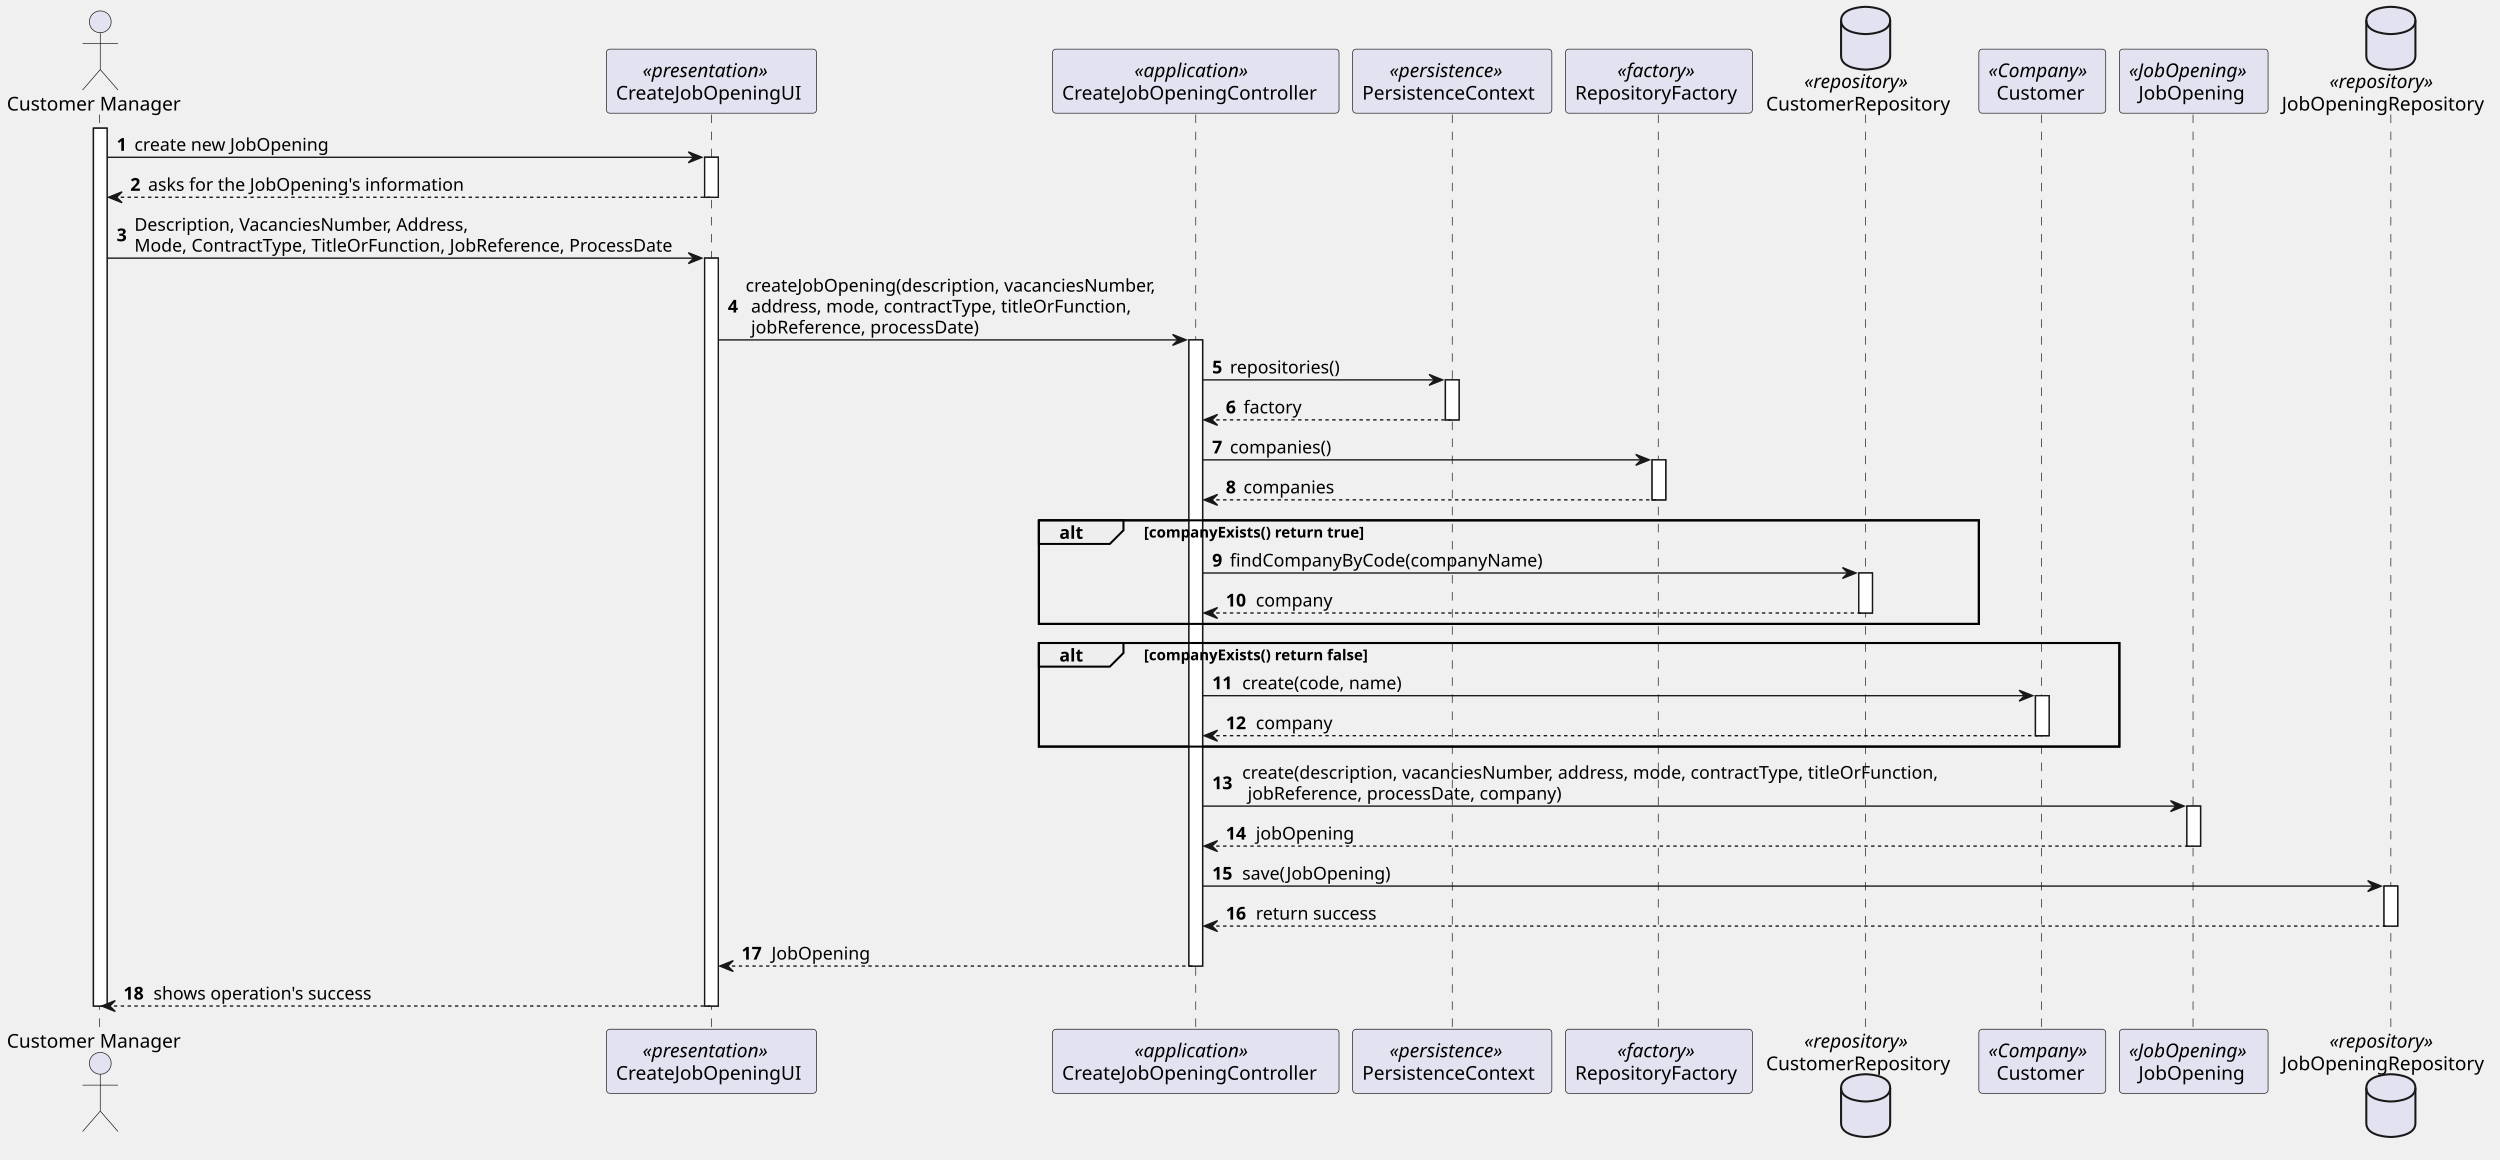
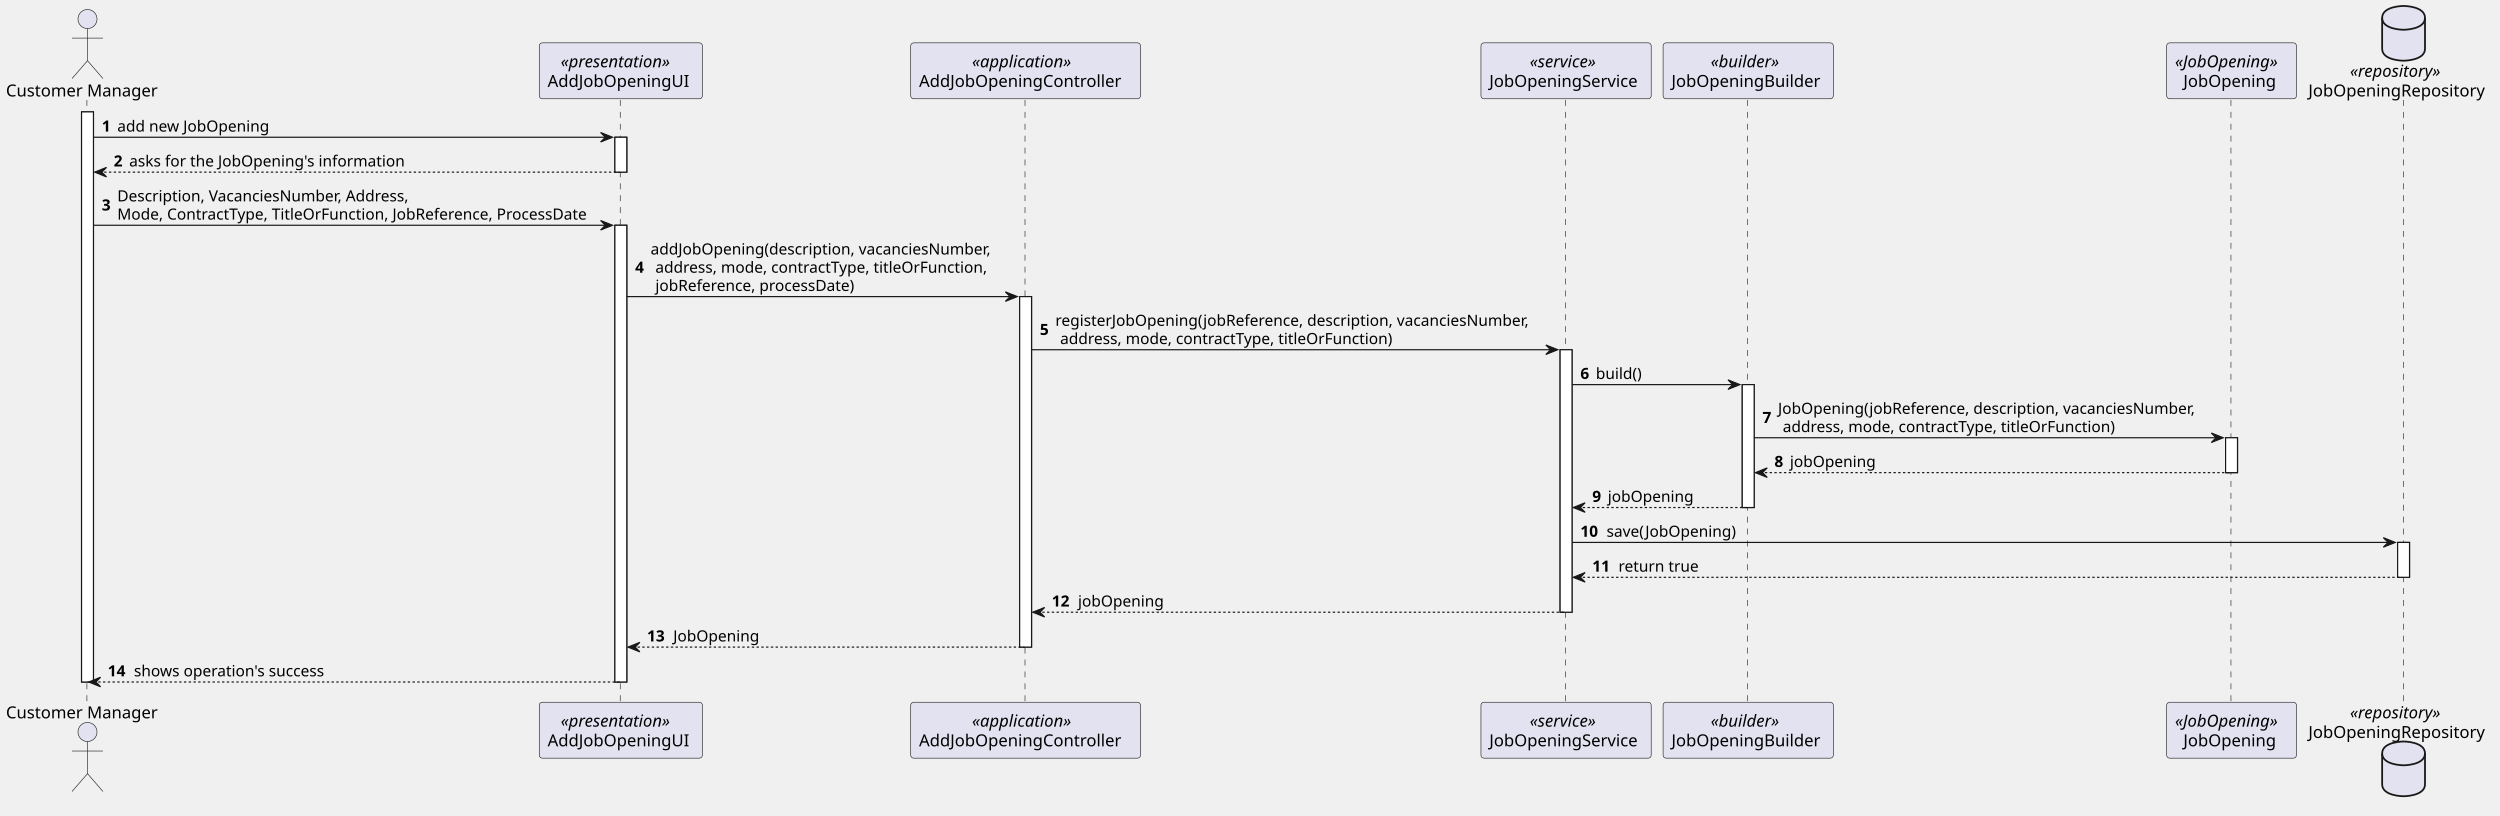
- <svg xmlns="http://www.w3.org/2000/svg" contentStyleType="text/css" height="680px" preserveAspectRatio="none" style="width:1466px;height:680px;background:#FFFFFF;" version="1.1" viewBox="0 0 1466 680" width="1466.4px" zoomAndPan="magnify">
+ <svg xmlns="http://www.w3.org/2000/svg" contentStyleType="text/css" height="685px" preserveAspectRatio="none" style="width:2100px;height:685px;background:#FFFFFF;" version="1.1" viewBox="0 0 2100 685" width="2100px" zoomAndPan="magnify">
  <defs />
  <g>
-     <rect fill="#FFFFFF" height="514.763" style="stroke:#181818;stroke-width:0.8;" width="8" x="54.8" y="75.181" />
-     <rect fill="#FFFFFF" height="23.448" style="stroke:#181818;stroke-width:0.8;" width="8" x="413.2" y="92.23" />
-     <rect fill="#FFFFFF" height="438.569" style="stroke:#181818;stroke-width:0.8;" width="8" x="413.2" y="151.375" />
-     <rect fill="#FFFFFF" height="367.175" style="stroke:#181818;stroke-width:0.8;" width="8" x="697.2" y="199.32" />
-     <rect fill="#FFFFFF" height="23.448" style="stroke:#181818;stroke-width:0.8;" width="8" x="847.6" y="222.769" />
-     <rect fill="#FFFFFF" height="23.448" style="stroke:#181818;stroke-width:0.8;" width="8" x="968.8" y="269.666" />
-     <rect fill="#FFFFFF" height="23.448" style="stroke:#181818;stroke-width:0.8;" width="8" x="1090" y="336.011" />
-     <rect fill="#FFFFFF" height="23.448" style="stroke:#181818;stroke-width:0.8;" width="8" x="1193.6" y="407.956" />
-     <rect fill="#FFFFFF" height="23.448" style="stroke:#181818;stroke-width:0.8;" width="8" x="1282.4" y="472.702" />
-     <rect fill="#FFFFFF" height="23.448" style="stroke:#181818;stroke-width:0.8;" width="8" x="1398" y="519.598" />
-     <rect fill="none" height="60.745" style="stroke:#000000;stroke-width:1.2;" width="551.2" x="609.2" y="305.114" />
-     <rect fill="none" height="60.745" style="stroke:#000000;stroke-width:1.2;" width="633.6" x="609.2" y="377.059" />
-     <line style="stroke:#181818;stroke-width:0.4;stroke-dasharray:5.0,5.0;" x1="58.4" x2="58.4" y1="67.181" y2="604.344" />
-     <line style="stroke:#181818;stroke-width:0.4;stroke-dasharray:5.0,5.0;" x1="417.2" x2="417.2" y1="67.181" y2="604.344" />
-     <line style="stroke:#181818;stroke-width:0.4;stroke-dasharray:5.0,5.0;" x1="701.2" x2="701.2" y1="67.181" y2="604.344" />
-     <line style="stroke:#181818;stroke-width:0.4;stroke-dasharray:5.0,5.0;" x1="851.6" x2="851.6" y1="67.181" y2="604.344" />
-     <line style="stroke:#181818;stroke-width:0.4;stroke-dasharray:5.0,5.0;" x1="972.4" x2="972.4" y1="67.181" y2="604.344" />
-     <line style="stroke:#181818;stroke-width:0.4;stroke-dasharray:5.0,5.0;" x1="1094" x2="1094" y1="67.181" y2="604.344" />
-     <line style="stroke:#181818;stroke-width:0.4;stroke-dasharray:5.0,5.0;" x1="1197.2" x2="1197.2" y1="67.181" y2="604.344" />
-     <line style="stroke:#181818;stroke-width:0.4;stroke-dasharray:5.0,5.0;" x1="1286" x2="1286" y1="67.181" y2="604.344" />
-     <line style="stroke:#181818;stroke-width:0.4;stroke-dasharray:5.0,5.0;" x1="1402" x2="1402" y1="67.181" y2="604.344" />
-     <text fill="#000000" font-family="sans-serif" font-size="11.2" lengthAdjust="spacing" textLength="104.8" x="4" y="64.819">Customer Manager</text>
-     <ellipse cx="58.8" cy="12.791" fill="#E2E2F0" rx="6.4" ry="6.4" style="stroke:#181818;stroke-width:0.4;" />
-     <path d="M58.8,19.191 L58.8,40.791 M48.4,25.591 L69.2,25.591 M58.8,40.791 L48.4,52.791 M58.8,40.791 L69.2,52.791 " fill="none" style="stroke:#181818;stroke-width:0.4;" />
-     <text fill="#000000" font-family="sans-serif" font-size="11.2" lengthAdjust="spacing" textLength="104.8" x="4" y="614.372">Customer Manager</text>
-     <ellipse cx="58.8" cy="623.534" fill="#E2E2F0" rx="6.4" ry="6.4" style="stroke:#181818;stroke-width:0.4;" />
-     <path d="M58.8,629.934 L58.8,651.534 M48.4,636.334 L69.2,636.334 M58.8,651.534 L48.4,663.534 M58.8,651.534 L69.2,663.534 " fill="none" style="stroke:#181818;stroke-width:0.4;" />
-     <rect fill="#E2E2F0" height="37.581" rx="2" ry="2" style="stroke:#181818;stroke-width:0.4;" width="123.2" x="355.6" y="28.8" />
-     <text fill="#000000" font-family="sans-serif" font-size="11.2" font-style="italic" lengthAdjust="spacing" textLength="80.8" x="376.8" y="45.228">«presentation»</text>
-     <text fill="#000000" font-family="sans-serif" font-size="11.2" lengthAdjust="spacing" textLength="112" x="361.2" y="58.419">CreateJobOpeningUI</text>
-     <rect fill="#E2E2F0" height="37.581" rx="2" ry="2" style="stroke:#181818;stroke-width:0.4;" width="123.2" x="355.6" y="603.544" />
-     <text fill="#000000" font-family="sans-serif" font-size="11.2" font-style="italic" lengthAdjust="spacing" textLength="80.8" x="376.8" y="619.972">«presentation»</text>
-     <text fill="#000000" font-family="sans-serif" font-size="11.2" lengthAdjust="spacing" textLength="112" x="361.2" y="633.163">CreateJobOpeningUI</text>
-     <rect fill="#E2E2F0" height="37.581" rx="2" ry="2" style="stroke:#181818;stroke-width:0.4;" width="168" x="617.2" y="28.8" />
-     <text fill="#000000" font-family="sans-serif" font-size="11.2" font-style="italic" lengthAdjust="spacing" textLength="72" x="665.2" y="45.228">«application»</text>
-     <text fill="#000000" font-family="sans-serif" font-size="11.2" lengthAdjust="spacing" textLength="156.8" x="622.8" y="58.419">CreateJobOpeningController</text>
-     <rect fill="#E2E2F0" height="37.581" rx="2" ry="2" style="stroke:#181818;stroke-width:0.4;" width="168" x="617.2" y="603.544" />
-     <text fill="#000000" font-family="sans-serif" font-size="11.2" font-style="italic" lengthAdjust="spacing" textLength="72" x="665.2" y="619.972">«application»</text>
-     <text fill="#000000" font-family="sans-serif" font-size="11.2" lengthAdjust="spacing" textLength="156.8" x="622.8" y="633.163">CreateJobOpeningController</text>
-     <rect fill="#E2E2F0" height="37.581" rx="2" ry="2" style="stroke:#181818;stroke-width:0.4;" width="116.8" x="793.2" y="28.8" />
-     <text fill="#000000" font-family="sans-serif" font-size="11.2" font-style="italic" lengthAdjust="spacing" textLength="73.6" x="814.8" y="45.228">«persistence»</text>
-     <text fill="#000000" font-family="sans-serif" font-size="11.2" lengthAdjust="spacing" textLength="105.6" x="798.8" y="58.419">PersistenceContext</text>
-     <rect fill="#E2E2F0" height="37.581" rx="2" ry="2" style="stroke:#181818;stroke-width:0.4;" width="116.8" x="793.2" y="603.544" />
-     <text fill="#000000" font-family="sans-serif" font-size="11.2" font-style="italic" lengthAdjust="spacing" textLength="73.6" x="814.8" y="619.972">«persistence»</text>
-     <text fill="#000000" font-family="sans-serif" font-size="11.2" lengthAdjust="spacing" textLength="105.6" x="798.8" y="633.163">PersistenceContext</text>
-     <rect fill="#E2E2F0" height="37.581" rx="2" ry="2" style="stroke:#181818;stroke-width:0.4;" width="109.6" x="918" y="28.8" />
-     <text fill="#000000" font-family="sans-serif" font-size="11.2" font-style="italic" lengthAdjust="spacing" textLength="48.8" x="948.4" y="45.228">«factory»</text>
-     <text fill="#000000" font-family="sans-serif" font-size="11.2" lengthAdjust="spacing" textLength="98.4" x="923.6" y="58.419">RepositoryFactory</text>
-     <rect fill="#E2E2F0" height="37.581" rx="2" ry="2" style="stroke:#181818;stroke-width:0.4;" width="109.6" x="918" y="603.544" />
-     <text fill="#000000" font-family="sans-serif" font-size="11.2" font-style="italic" lengthAdjust="spacing" textLength="48.8" x="948.4" y="619.972">«factory»</text>
-     <text fill="#000000" font-family="sans-serif" font-size="11.2" lengthAdjust="spacing" textLength="98.4" x="923.6" y="633.163">RepositoryFactory</text>
-     <text fill="#000000" font-family="sans-serif" font-size="11.2" font-style="italic" lengthAdjust="spacing" textLength="67.2" x="1058" y="51.628">«repository»</text>
-     <text fill="#000000" font-family="sans-serif" font-size="11.2" lengthAdjust="spacing" textLength="112" x="1035.6" y="64.819">CustomerRepository</text>
-     <path d="M1079.6,12 C1079.6,4 1094,4 1094,4 C1094,4 1108.4,4 1108.4,12 L1108.4,32.8 C1108.4,40.8 1094,40.8 1094,40.8 C1094,40.8 1079.6,40.8 1079.6,32.8 L1079.6,12 " fill="#E2E2F0" style="stroke:#181818;stroke-width:1.2;" />
-     <path d="M1079.6,12 C1079.6,20 1094,20 1094,20 C1094,20 1108.4,20 1108.4,12 " fill="none" style="stroke:#181818;stroke-width:1.2;" />
-     <text fill="#000000" font-family="sans-serif" font-size="11.2" font-style="italic" lengthAdjust="spacing" textLength="67.2" x="1058" y="614.372">«repository»</text>
-     <text fill="#000000" font-family="sans-serif" font-size="11.2" lengthAdjust="spacing" textLength="112" x="1035.6" y="627.562">CustomerRepository</text>
-     <path d="M1079.6,637.925 C1079.6,629.925 1094,629.925 1094,629.925 C1094,629.925 1108.4,629.925 1108.4,637.925 L1108.4,658.725 C1108.4,666.725 1094,666.725 1094,666.725 C1094,666.725 1079.6,666.725 1079.6,658.725 L1079.6,637.925 " fill="#E2E2F0" style="stroke:#181818;stroke-width:1.2;" />
-     <path d="M1079.6,637.925 C1079.6,645.925 1094,645.925 1094,645.925 C1094,645.925 1108.4,645.925 1108.4,637.925 " fill="none" style="stroke:#181818;stroke-width:1.2;" />
-     <rect fill="#E2E2F0" height="37.581" rx="2" ry="2" style="stroke:#181818;stroke-width:0.4;" width="74.4" x="1160.4" y="28.8" />
-     <text fill="#000000" font-family="sans-serif" font-size="11.2" font-style="italic" lengthAdjust="spacing" textLength="63.2" x="1166" y="45.228">«Company»</text>
-     <text fill="#000000" font-family="sans-serif" font-size="11.2" lengthAdjust="spacing" textLength="53.6" x="1170.8" y="58.419">Customer</text>
-     <rect fill="#E2E2F0" height="37.581" rx="2" ry="2" style="stroke:#181818;stroke-width:0.4;" width="74.4" x="1160.4" y="603.544" />
-     <text fill="#000000" font-family="sans-serif" font-size="11.2" font-style="italic" lengthAdjust="spacing" textLength="63.2" x="1166" y="619.972">«Company»</text>
-     <text fill="#000000" font-family="sans-serif" font-size="11.2" lengthAdjust="spacing" textLength="53.6" x="1170.8" y="633.163">Customer</text>
-     <rect fill="#E2E2F0" height="37.581" rx="2" ry="2" style="stroke:#181818;stroke-width:0.4;" width="87.2" x="1242.8" y="28.8" />
-     <text fill="#000000" font-family="sans-serif" font-size="11.2" font-style="italic" lengthAdjust="spacing" textLength="76" x="1248.4" y="45.228">«JobOpening»</text>
-     <text fill="#000000" font-family="sans-serif" font-size="11.2" lengthAdjust="spacing" textLength="64.8" x="1254" y="58.419">JobOpening</text>
-     <rect fill="#E2E2F0" height="37.581" rx="2" ry="2" style="stroke:#181818;stroke-width:0.4;" width="87.2" x="1242.8" y="603.544" />
-     <text fill="#000000" font-family="sans-serif" font-size="11.2" font-style="italic" lengthAdjust="spacing" textLength="76" x="1248.4" y="619.972">«JobOpening»</text>
-     <text fill="#000000" font-family="sans-serif" font-size="11.2" lengthAdjust="spacing" textLength="64.8" x="1254" y="633.163">JobOpening</text>
-     <text fill="#000000" font-family="sans-serif" font-size="11.2" font-style="italic" lengthAdjust="spacing" textLength="67.2" x="1366" y="51.628">«repository»</text>
-     <text fill="#000000" font-family="sans-serif" font-size="11.2" lengthAdjust="spacing" textLength="123.2" x="1338" y="64.819">JobOpeningRepository</text>
-     <path d="M1387.6,12 C1387.6,4 1402,4 1402,4 C1402,4 1416.4,4 1416.4,12 L1416.4,32.8 C1416.4,40.8 1402,40.8 1402,40.8 C1402,40.8 1387.6,40.8 1387.6,32.8 L1387.6,12 " fill="#E2E2F0" style="stroke:#181818;stroke-width:1.2;" />
-     <path d="M1387.6,12 C1387.6,20 1402,20 1402,20 C1402,20 1416.4,20 1416.4,12 " fill="none" style="stroke:#181818;stroke-width:1.2;" />
-     <text fill="#000000" font-family="sans-serif" font-size="11.2" font-style="italic" lengthAdjust="spacing" textLength="67.2" x="1366" y="614.372">«repository»</text>
-     <text fill="#000000" font-family="sans-serif" font-size="11.2" lengthAdjust="spacing" textLength="123.2" x="1338" y="627.562">JobOpeningRepository</text>
-     <path d="M1387.6,637.925 C1387.6,629.925 1402,629.925 1402,629.925 C1402,629.925 1416.4,629.925 1416.4,637.925 L1416.4,658.725 C1416.4,666.725 1402,666.725 1402,666.725 C1402,666.725 1387.6,666.725 1387.6,658.725 L1387.6,637.925 " fill="#E2E2F0" style="stroke:#181818;stroke-width:1.2;" />
-     <path d="M1387.6,637.925 C1387.6,645.925 1402,645.925 1402,645.925 C1402,645.925 1416.4,645.925 1416.4,637.925 " fill="none" style="stroke:#181818;stroke-width:1.2;" />
-     <rect fill="#FFFFFF" height="514.763" style="stroke:#181818;stroke-width:0.8;" width="8" x="54.8" y="75.181" />
-     <rect fill="#FFFFFF" height="23.448" style="stroke:#181818;stroke-width:0.8;" width="8" x="413.2" y="92.23" />
-     <rect fill="#FFFFFF" height="438.569" style="stroke:#181818;stroke-width:0.8;" width="8" x="413.2" y="151.375" />
-     <rect fill="#FFFFFF" height="367.175" style="stroke:#181818;stroke-width:0.8;" width="8" x="697.2" y="199.32" />
-     <rect fill="#FFFFFF" height="23.448" style="stroke:#181818;stroke-width:0.8;" width="8" x="847.6" y="222.769" />
-     <rect fill="#FFFFFF" height="23.448" style="stroke:#181818;stroke-width:0.8;" width="8" x="968.8" y="269.666" />
-     <rect fill="#FFFFFF" height="23.448" style="stroke:#181818;stroke-width:0.8;" width="8" x="1090" y="336.011" />
-     <rect fill="#FFFFFF" height="23.448" style="stroke:#181818;stroke-width:0.8;" width="8" x="1193.6" y="407.956" />
-     <rect fill="#FFFFFF" height="23.448" style="stroke:#181818;stroke-width:0.8;" width="8" x="1282.4" y="472.702" />
-     <rect fill="#FFFFFF" height="23.448" style="stroke:#181818;stroke-width:0.8;" width="8" x="1398" y="519.598" />
-     <polygon fill="#181818" points="403.6,89.03,411.6,92.23,403.6,95.43,406.8,92.23" style="stroke:#181818;stroke-width:0.8;" />
-     <line style="stroke:#181818;stroke-width:0.8;" x1="62.8" x2="408.4" y1="92.23" y2="92.23" />
-     <text fill="#000000" font-family="sans-serif" font-size="10.4" font-weight="bold" lengthAdjust="spacing" textLength="7.2" x="68.4" y="88.436">1</text>
-     <text fill="#000000" font-family="sans-serif" font-size="10.4" lengthAdjust="spacing" textLength="115.2" x="78.8" y="88.436">create new JobOpening</text>
-     <polygon fill="#181818" points="71.6,112.478,63.6,115.678,71.6,118.878,68.4,115.678" style="stroke:#181818;stroke-width:0.8;" />
-     <line style="stroke:#181818;stroke-width:0.8;stroke-dasharray:2.0,2.0;" x1="66.8" x2="416.4" y1="115.678" y2="115.678" />
-     <text fill="#000000" font-family="sans-serif" font-size="10.4" font-weight="bold" lengthAdjust="spacing" textLength="7.2" x="76.4" y="111.884">2</text>
-     <text fill="#000000" font-family="sans-serif" font-size="10.4" lengthAdjust="spacing" textLength="192" x="86.8" y="111.884">asks for the JobOpening's information</text>
-     <polygon fill="#181818" points="403.6,148.175,411.6,151.375,403.6,154.575,406.8,151.375" style="stroke:#181818;stroke-width:0.8;" />
-     <line style="stroke:#181818;stroke-width:0.8;" x1="62.8" x2="408.4" y1="151.375" y2="151.375" />
-     <text fill="#000000" font-family="sans-serif" font-size="10.4" font-weight="bold" lengthAdjust="spacing" textLength="7.2" x="68.4" y="141.457">3</text>
-     <text fill="#000000" font-family="sans-serif" font-size="10.4" lengthAdjust="spacing" textLength="204.8" x="78.8" y="135.333">Description, VacanciesNumber, Address,</text>
-     <text fill="#000000" font-family="sans-serif" font-size="10.4" lengthAdjust="spacing" textLength="324.8" x="78.8" y="147.581">Mode, ContractType, TitleOrFunction, JobReference, ProcessDate</text>
-     <polygon fill="#181818" points="687.6,196.12,695.6,199.32,687.6,202.52,690.8,199.32" style="stroke:#181818;stroke-width:0.8;" />
-     <line style="stroke:#181818;stroke-width:0.8;" x1="421.2" x2="692.4" y1="199.32" y2="199.32" />
-     <text fill="#000000" font-family="sans-serif" font-size="10.4" font-weight="bold" lengthAdjust="spacing" textLength="7.2" x="426.8" y="183.278">4</text>
-     <text fill="#000000" font-family="sans-serif" font-size="10.4" lengthAdjust="spacing" textLength="247.2" x="437.2" y="171.03">createJobOpening(description, vacanciesNumber,</text>
-     <text fill="#000000" font-family="sans-serif" font-size="10.4" lengthAdjust="spacing" textLength="231.2" x="440.4" y="183.278">address, mode, contractType, titleOrFunction,</text>
-     <text fill="#000000" font-family="sans-serif" font-size="10.4" lengthAdjust="spacing" textLength="136.8" x="440.4" y="195.527">jobReference, processDate)</text>
-     <polygon fill="#181818" points="838,219.569,846,222.769,838,225.969,841.2,222.769" style="stroke:#181818;stroke-width:0.8;" />
-     <line style="stroke:#181818;stroke-width:0.8;" x1="705.2" x2="842.8" y1="222.769" y2="222.769" />
-     <text fill="#000000" font-family="sans-serif" font-size="10.4" font-weight="bold" lengthAdjust="spacing" textLength="7.2" x="710.8" y="218.975">5</text>
-     <text fill="#000000" font-family="sans-serif" font-size="10.4" lengthAdjust="spacing" textLength="66.4" x="721.2" y="218.975">repositories()</text>
-     <polygon fill="#181818" points="714,243.017,706,246.217,714,249.417,710.8,246.217" style="stroke:#181818;stroke-width:0.8;" />
-     <line style="stroke:#181818;stroke-width:0.8;stroke-dasharray:2.0,2.0;" x1="709.2" x2="850.8" y1="246.217" y2="246.217" />
-     <text fill="#000000" font-family="sans-serif" font-size="10.4" font-weight="bold" lengthAdjust="spacing" textLength="7.2" x="718.8" y="242.423">6</text>
-     <text fill="#000000" font-family="sans-serif" font-size="10.4" lengthAdjust="spacing" textLength="35.2" x="729.2" y="242.423">factory</text>
-     <polygon fill="#181818" points="959.2,266.466,967.2,269.666,959.2,272.866,962.4,269.666" style="stroke:#181818;stroke-width:0.8;" />
-     <line style="stroke:#181818;stroke-width:0.8;" x1="705.2" x2="964" y1="269.666" y2="269.666" />
-     <text fill="#000000" font-family="sans-serif" font-size="10.4" font-weight="bold" lengthAdjust="spacing" textLength="7.2" x="710.8" y="265.872">7</text>
-     <text fill="#000000" font-family="sans-serif" font-size="10.4" lengthAdjust="spacing" textLength="60.8" x="721.2" y="265.872">companies()</text>
-     <polygon fill="#181818" points="714,289.914,706,293.114,714,296.314,710.8,293.114" style="stroke:#181818;stroke-width:0.8;" />
-     <line style="stroke:#181818;stroke-width:0.8;stroke-dasharray:2.0,2.0;" x1="709.2" x2="972" y1="293.114" y2="293.114" />
-     <text fill="#000000" font-family="sans-serif" font-size="10.4" font-weight="bold" lengthAdjust="spacing" textLength="7.2" x="718.8" y="289.32">8</text>
-     <text fill="#000000" font-family="sans-serif" font-size="10.4" lengthAdjust="spacing" textLength="54.4" x="729.2" y="289.32">companies</text>
-     <path d="M609.2,305.114 L658.8,305.114 L658.8,310.962 L650.8,318.962 L609.2,318.962 L609.2,305.114 " fill="#EEEEEE" style="stroke:#000000;stroke-width:1.2;" />
-     <rect fill="none" height="60.745" style="stroke:#000000;stroke-width:1.2;" width="551.2" x="609.2" y="305.114" />
-     <text fill="#000000" font-family="sans-serif" font-size="10.4" font-weight="bold" lengthAdjust="spacing" textLength="13.6" x="621.2" y="315.969">alt</text>
-     <text fill="#000000" font-family="sans-serif" font-size="8.8" font-weight="bold" lengthAdjust="spacing" textLength="130.4" x="670.8" y="315.222">[companyExists() return true]</text>
-     <polygon fill="#181818" points="1080.4,332.811,1088.4,336.011,1080.4,339.211,1083.6,336.011" style="stroke:#181818;stroke-width:0.8;" />
-     <line style="stroke:#181818;stroke-width:0.8;" x1="705.2" x2="1085.2" y1="336.011" y2="336.011" />
-     <text fill="#000000" font-family="sans-serif" font-size="10.4" font-weight="bold" lengthAdjust="spacing" textLength="7.2" x="710.8" y="332.217">9</text>
-     <text fill="#000000" font-family="sans-serif" font-size="10.4" lengthAdjust="spacing" textLength="184.8" x="721.2" y="332.217">findCompanyByCode(companyName)</text>
-     <polygon fill="#181818" points="714,356.259,706,359.459,714,362.659,710.8,359.459" style="stroke:#181818;stroke-width:0.8;" />
-     <line style="stroke:#181818;stroke-width:0.8;stroke-dasharray:2.0,2.0;" x1="709.2" x2="1093.2" y1="359.459" y2="359.459" />
-     <text fill="#000000" font-family="sans-serif" font-size="10.4" font-weight="bold" lengthAdjust="spacing" textLength="14.4" x="718.8" y="355.666">10</text>
-     <text fill="#000000" font-family="sans-serif" font-size="10.4" lengthAdjust="spacing" textLength="45.6" x="736.4" y="355.666">company</text>
-     <path d="M609.2,377.059 L658.8,377.059 L658.8,382.908 L650.8,390.908 L609.2,390.908 L609.2,377.059 " fill="#EEEEEE" style="stroke:#000000;stroke-width:1.2;" />
-     <rect fill="none" height="60.745" style="stroke:#000000;stroke-width:1.2;" width="633.6" x="609.2" y="377.059" />
-     <text fill="#000000" font-family="sans-serif" font-size="10.4" font-weight="bold" lengthAdjust="spacing" textLength="13.6" x="621.2" y="387.914">alt</text>
-     <text fill="#000000" font-family="sans-serif" font-size="8.8" font-weight="bold" lengthAdjust="spacing" textLength="134.4" x="670.8" y="387.167">[companyExists() return false]</text>
-     <polygon fill="#181818" points="1184,404.756,1192,407.956,1184,411.156,1187.2,407.956" style="stroke:#181818;stroke-width:0.8;" />
-     <line style="stroke:#181818;stroke-width:0.8;" x1="705.2" x2="1188.8" y1="407.956" y2="407.956" />
-     <text fill="#000000" font-family="sans-serif" font-size="10.4" font-weight="bold" lengthAdjust="spacing" textLength="14.4" x="710.8" y="404.163">11</text>
-     <text fill="#000000" font-family="sans-serif" font-size="10.4" lengthAdjust="spacing" textLength="94.4" x="728.4" y="404.163">create(code, name)</text>
-     <polygon fill="#181818" points="714,428.205,706,431.405,714,434.605,710.8,431.405" style="stroke:#181818;stroke-width:0.8;" />
-     <line style="stroke:#181818;stroke-width:0.8;stroke-dasharray:2.0,2.0;" x1="709.2" x2="1196.8" y1="431.405" y2="431.405" />
-     <text fill="#000000" font-family="sans-serif" font-size="10.4" font-weight="bold" lengthAdjust="spacing" textLength="14.4" x="718.8" y="427.611">12</text>
-     <text fill="#000000" font-family="sans-serif" font-size="10.4" lengthAdjust="spacing" textLength="45.6" x="736.4" y="427.611">company</text>
-     <polygon fill="#181818" points="1272.8,469.502,1280.8,472.702,1272.8,475.902,1276,472.702" style="stroke:#181818;stroke-width:0.8;" />
-     <line style="stroke:#181818;stroke-width:0.8;" x1="705.2" x2="1277.6" y1="472.702" y2="472.702" />
-     <text fill="#000000" font-family="sans-serif" font-size="10.4" font-weight="bold" lengthAdjust="spacing" textLength="14.4" x="710.8" y="462.784">13</text>
-     <text fill="#000000" font-family="sans-serif" font-size="10.4" lengthAdjust="spacing" textLength="423.2" x="728.4" y="456.659">create(description, vacanciesNumber, address, mode, contractType, titleOrFunction,</text>
-     <text fill="#000000" font-family="sans-serif" font-size="10.4" lengthAdjust="spacing" textLength="188.8" x="731.6" y="468.908">jobReference, processDate, company)</text>
-     <polygon fill="#181818" points="714,492.95,706,496.15,714,499.35,710.8,496.15" style="stroke:#181818;stroke-width:0.8;" />
-     <line style="stroke:#181818;stroke-width:0.8;stroke-dasharray:2.0,2.0;" x1="709.2" x2="1285.6" y1="496.15" y2="496.15" />
-     <text fill="#000000" font-family="sans-serif" font-size="10.4" font-weight="bold" lengthAdjust="spacing" textLength="14.4" x="718.8" y="492.356">14</text>
-     <text fill="#000000" font-family="sans-serif" font-size="10.4" lengthAdjust="spacing" textLength="58.4" x="736.4" y="492.356">jobOpening</text>
-     <polygon fill="#181818" points="1388.4,516.398,1396.4,519.598,1388.4,522.798,1391.6,519.598" style="stroke:#181818;stroke-width:0.8;" />
-     <line style="stroke:#181818;stroke-width:0.8;" x1="705.2" x2="1393.2" y1="519.598" y2="519.598" />
-     <text fill="#000000" font-family="sans-serif" font-size="10.4" font-weight="bold" lengthAdjust="spacing" textLength="14.4" x="710.8" y="515.805">15</text>
-     <text fill="#000000" font-family="sans-serif" font-size="10.4" lengthAdjust="spacing" textLength="87.2" x="728.4" y="515.805">save(JobOpening)</text>
-     <polygon fill="#181818" points="714,539.847,706,543.047,714,546.247,710.8,543.047" style="stroke:#181818;stroke-width:0.8;" />
-     <line style="stroke:#181818;stroke-width:0.8;stroke-dasharray:2.0,2.0;" x1="709.2" x2="1401.2" y1="543.047" y2="543.047" />
-     <text fill="#000000" font-family="sans-serif" font-size="10.4" font-weight="bold" lengthAdjust="spacing" textLength="14.4" x="718.8" y="539.253">16</text>
-     <text fill="#000000" font-family="sans-serif" font-size="10.4" lengthAdjust="spacing" textLength="73.6" x="736.4" y="539.253">return success</text>
-     <polygon fill="#181818" points="430,563.295,422,566.495,430,569.695,426.8,566.495" style="stroke:#181818;stroke-width:0.8;" />
-     <line style="stroke:#181818;stroke-width:0.8;stroke-dasharray:2.0,2.0;" x1="425.2" x2="700.4" y1="566.495" y2="566.495" />
-     <text fill="#000000" font-family="sans-serif" font-size="10.4" font-weight="bold" lengthAdjust="spacing" textLength="14.4" x="434.8" y="562.702">17</text>
-     <text fill="#000000" font-family="sans-serif" font-size="10.4" lengthAdjust="spacing" textLength="58.4" x="452.4" y="562.702">JobOpening</text>
-     <polygon fill="#181818" points="67.6,586.744,59.6,589.944,67.6,593.144,64.4,589.944" style="stroke:#181818;stroke-width:0.8;" />
-     <line style="stroke:#181818;stroke-width:0.8;stroke-dasharray:2.0,2.0;" x1="62.8" x2="416.4" y1="589.944" y2="589.944" />
-     <text fill="#000000" font-family="sans-serif" font-size="10.4" font-weight="bold" lengthAdjust="spacing" textLength="14.4" x="72.4" y="586.15">18</text>
-     <text fill="#000000" font-family="sans-serif" font-size="10.4" lengthAdjust="spacing" textLength="134.4" x="90" y="586.15">shows operation's success</text>
+     <rect fill="#FFFFFF" height="478.9" style="stroke:#181818;stroke-width:1.0;" width="10" x="68.5" y="93.977" />
+     <rect fill="#FFFFFF" height="29.311" style="stroke:#181818;stroke-width:1.0;" width="10" x="516.5" y="115.287" />
+     <rect fill="#FFFFFF" height="383.658" style="stroke:#181818;stroke-width:1.0;" width="10" x="516.5" y="189.219" />
+     <rect fill="#FFFFFF" height="294.416" style="stroke:#181818;stroke-width:1.0;" width="10" x="856.5" y="249.15" />
+     <rect fill="#FFFFFF" height="220.484" style="stroke:#181818;stroke-width:1.0;" width="10" x="1310.5" y="293.772" />
+     <rect fill="#FFFFFF" height="103.242" style="stroke:#181818;stroke-width:1.0;" width="10" x="1463.5" y="323.082" />
+     <rect fill="#FFFFFF" height="29.311" style="stroke:#181818;stroke-width:1.0;" width="10" x="1869.5" y="367.703" />
+     <rect fill="#FFFFFF" height="29.311" style="stroke:#181818;stroke-width:1.0;" width="10" x="2014" y="455.635" />
+     <line style="stroke:#181818;stroke-width:0.5;stroke-dasharray:5.0,5.0;" x1="73" x2="73" y1="83.977" y2="590.877" />
+     <line style="stroke:#181818;stroke-width:0.5;stroke-dasharray:5.0,5.0;" x1="521" x2="521" y1="83.977" y2="590.877" />
+     <line style="stroke:#181818;stroke-width:0.5;stroke-dasharray:5.0,5.0;" x1="861" x2="861" y1="83.977" y2="590.877" />
+     <line style="stroke:#181818;stroke-width:0.5;stroke-dasharray:5.0,5.0;" x1="1315" x2="1315" y1="83.977" y2="590.877" />
+     <line style="stroke:#181818;stroke-width:0.5;stroke-dasharray:5.0,5.0;" x1="1468" x2="1468" y1="83.977" y2="590.877" />
+     <line style="stroke:#181818;stroke-width:0.5;stroke-dasharray:5.0,5.0;" x1="1874" x2="1874" y1="83.977" y2="590.877" />
+     <line style="stroke:#181818;stroke-width:0.5;stroke-dasharray:5.0,5.0;" x1="2019" x2="2019" y1="83.977" y2="590.877" />
+     <text fill="#000000" font-family="sans-serif" font-size="14" lengthAdjust="spacing" textLength="131" x="5" y="81.023">Customer Manager</text>
+     <ellipse cx="73.5" cy="15.988" fill="#E2E2F0" rx="8" ry="8" style="stroke:#181818;stroke-width:0.5;" />
+     <path d="M73.5,23.988 L73.5,50.988 M60.5,31.988 L86.5,31.988 M73.5,50.988 L60.5,65.988 M73.5,50.988 L86.5,65.988 " fill="none" style="stroke:#181818;stroke-width:0.5;" />
+     <text fill="#000000" font-family="sans-serif" font-size="14" lengthAdjust="spacing" textLength="131" x="5" y="603.412">Customer Manager</text>
+     <ellipse cx="73.5" cy="614.865" fill="#E2E2F0" rx="8" ry="8" style="stroke:#181818;stroke-width:0.5;" />
+     <path d="M73.5,622.865 L73.5,649.865 M60.5,630.865 L86.5,630.865 M73.5,649.865 L60.5,664.865 M73.5,649.865 L86.5,664.865 " fill="none" style="stroke:#181818;stroke-width:0.5;" />
+     <rect fill="#E2E2F0" height="46.977" rx="2.5" ry="2.5" style="stroke:#181818;stroke-width:0.5;" width="137" x="453" y="36" />
+     <text fill="#000000" font-family="sans-serif" font-size="14" font-style="italic" lengthAdjust="spacing" textLength="101" x="471" y="56.535">«presentation»</text>
+     <text fill="#000000" font-family="sans-serif" font-size="14" lengthAdjust="spacing" textLength="123" x="460" y="73.023">AddJobOpeningUI</text>
+     <rect fill="#E2E2F0" height="46.977" rx="2.5" ry="2.5" style="stroke:#181818;stroke-width:0.5;" width="137" x="453" y="589.877" />
+     <text fill="#000000" font-family="sans-serif" font-size="14" font-style="italic" lengthAdjust="spacing" textLength="101" x="471" y="610.412">«presentation»</text>
+     <text fill="#000000" font-family="sans-serif" font-size="14" lengthAdjust="spacing" textLength="123" x="460" y="626.9">AddJobOpeningUI</text>
+     <rect fill="#E2E2F0" height="46.977" rx="2.5" ry="2.5" style="stroke:#181818;stroke-width:0.5;" width="193" x="765" y="36" />
+     <text fill="#000000" font-family="sans-serif" font-size="14" font-style="italic" lengthAdjust="spacing" textLength="90" x="816.5" y="56.535">«application»</text>
+     <text fill="#000000" font-family="sans-serif" font-size="14" lengthAdjust="spacing" textLength="179" x="772" y="73.023">AddJobOpeningController</text>
+     <rect fill="#E2E2F0" height="46.977" rx="2.5" ry="2.5" style="stroke:#181818;stroke-width:0.5;" width="193" x="765" y="589.877" />
+     <text fill="#000000" font-family="sans-serif" font-size="14" font-style="italic" lengthAdjust="spacing" textLength="90" x="816.5" y="610.412">«application»</text>
+     <text fill="#000000" font-family="sans-serif" font-size="14" lengthAdjust="spacing" textLength="179" x="772" y="626.9">AddJobOpeningController</text>
+     <rect fill="#E2E2F0" height="46.977" rx="2.5" ry="2.5" style="stroke:#181818;stroke-width:0.5;" width="143" x="1244" y="36" />
+     <text fill="#000000" font-family="sans-serif" font-size="14" font-style="italic" lengthAdjust="spacing" textLength="61" x="1285" y="56.535">«service»</text>
+     <text fill="#000000" font-family="sans-serif" font-size="14" lengthAdjust="spacing" textLength="129" x="1251" y="73.023">JobOpeningService</text>
+     <rect fill="#E2E2F0" height="46.977" rx="2.5" ry="2.5" style="stroke:#181818;stroke-width:0.5;" width="143" x="1244" y="589.877" />
+     <text fill="#000000" font-family="sans-serif" font-size="14" font-style="italic" lengthAdjust="spacing" textLength="61" x="1285" y="610.412">«service»</text>
+     <text fill="#000000" font-family="sans-serif" font-size="14" lengthAdjust="spacing" textLength="129" x="1251" y="626.9">JobOpeningService</text>
+     <rect fill="#E2E2F0" height="46.977" rx="2.5" ry="2.5" style="stroke:#181818;stroke-width:0.5;" width="143" x="1397" y="36" />
+     <text fill="#000000" font-family="sans-serif" font-size="14" font-style="italic" lengthAdjust="spacing" textLength="63" x="1437" y="56.535">«builder»</text>
+     <text fill="#000000" font-family="sans-serif" font-size="14" lengthAdjust="spacing" textLength="129" x="1404" y="73.023">JobOpeningBuilder</text>
+     <rect fill="#E2E2F0" height="46.977" rx="2.5" ry="2.5" style="stroke:#181818;stroke-width:0.5;" width="143" x="1397" y="589.877" />
+     <text fill="#000000" font-family="sans-serif" font-size="14" font-style="italic" lengthAdjust="spacing" textLength="63" x="1437" y="610.412">«builder»</text>
+     <text fill="#000000" font-family="sans-serif" font-size="14" lengthAdjust="spacing" textLength="129" x="1404" y="626.9">JobOpeningBuilder</text>
+     <rect fill="#E2E2F0" height="46.977" rx="2.5" ry="2.5" style="stroke:#181818;stroke-width:0.5;" width="109" x="1820" y="36" />
+     <text fill="#000000" font-family="sans-serif" font-size="14" font-style="italic" lengthAdjust="spacing" textLength="95" x="1827" y="56.535">«JobOpening»</text>
+     <text fill="#000000" font-family="sans-serif" font-size="14" lengthAdjust="spacing" textLength="81" x="1834" y="73.023">JobOpening</text>
+     <rect fill="#E2E2F0" height="46.977" rx="2.5" ry="2.5" style="stroke:#181818;stroke-width:0.5;" width="109" x="1820" y="589.877" />
+     <text fill="#000000" font-family="sans-serif" font-size="14" font-style="italic" lengthAdjust="spacing" textLength="95" x="1827" y="610.412">«JobOpening»</text>
+     <text fill="#000000" font-family="sans-serif" font-size="14" lengthAdjust="spacing" textLength="81" x="1834" y="626.9">JobOpening</text>
+     <text fill="#000000" font-family="sans-serif" font-size="14" font-style="italic" lengthAdjust="spacing" textLength="84" x="1974" y="64.535">«repository»</text>
+     <text fill="#000000" font-family="sans-serif" font-size="14" lengthAdjust="spacing" textLength="154" x="1939" y="81.023">JobOpeningRepository</text>
+     <path d="M2001,15 C2001,5 2019,5 2019,5 C2019,5 2037,5 2037,15 L2037,41 C2037,51 2019,51 2019,51 C2019,51 2001,51 2001,41 L2001,15 " fill="#E2E2F0" style="stroke:#181818;stroke-width:1.5;" />
+     <path d="M2001,15 C2001,25 2019,25 2019,25 C2019,25 2037,25 2037,15 " fill="none" style="stroke:#181818;stroke-width:1.5;" />
+     <text fill="#000000" font-family="sans-serif" font-size="14" font-style="italic" lengthAdjust="spacing" textLength="84" x="1974" y="603.412">«repository»</text>
+     <text fill="#000000" font-family="sans-serif" font-size="14" lengthAdjust="spacing" textLength="154" x="1939" y="619.9">JobOpeningRepository</text>
+     <path d="M2001,632.854 C2001,622.854 2019,622.854 2019,622.854 C2019,622.854 2037,622.854 2037,632.854 L2037,658.854 C2037,668.854 2019,668.854 2019,668.854 C2019,668.854 2001,668.854 2001,658.854 L2001,632.854 " fill="#E2E2F0" style="stroke:#181818;stroke-width:1.5;" />
+     <path d="M2001,632.854 C2001,642.854 2019,642.854 2019,642.854 C2019,642.854 2037,642.854 2037,632.854 " fill="none" style="stroke:#181818;stroke-width:1.5;" />
+     <rect fill="#FFFFFF" height="478.9" style="stroke:#181818;stroke-width:1.0;" width="10" x="68.5" y="93.977" />
+     <rect fill="#FFFFFF" height="29.311" style="stroke:#181818;stroke-width:1.0;" width="10" x="516.5" y="115.287" />
+     <rect fill="#FFFFFF" height="383.658" style="stroke:#181818;stroke-width:1.0;" width="10" x="516.5" y="189.219" />
+     <rect fill="#FFFFFF" height="294.416" style="stroke:#181818;stroke-width:1.0;" width="10" x="856.5" y="249.15" />
+     <rect fill="#FFFFFF" height="220.484" style="stroke:#181818;stroke-width:1.0;" width="10" x="1310.5" y="293.772" />
+     <rect fill="#FFFFFF" height="103.242" style="stroke:#181818;stroke-width:1.0;" width="10" x="1463.5" y="323.082" />
+     <rect fill="#FFFFFF" height="29.311" style="stroke:#181818;stroke-width:1.0;" width="10" x="1869.5" y="367.703" />
+     <rect fill="#FFFFFF" height="29.311" style="stroke:#181818;stroke-width:1.0;" width="10" x="2014" y="455.635" />
+     <polygon fill="#181818" points="504.5,111.287,514.5,115.287,504.5,119.287,508.5,115.287" style="stroke:#181818;stroke-width:1.0;" />
+     <line style="stroke:#181818;stroke-width:1.0;" x1="78.5" x2="510.5" y1="115.287" y2="115.287" />
+     <text fill="#000000" font-family="sans-serif" font-size="13" font-weight="bold" lengthAdjust="spacing" textLength="9" x="85.5" y="110.545">1</text>
+     <text fill="#000000" font-family="sans-serif" font-size="13" lengthAdjust="spacing" textLength="129" x="98.5" y="110.545">add new JobOpening</text>
+     <polygon fill="#181818" points="89.5,140.598,79.5,144.598,89.5,148.598,85.5,144.598" style="stroke:#181818;stroke-width:1.0;" />
+     <line style="stroke:#181818;stroke-width:1.0;stroke-dasharray:2.0,2.0;" x1="83.5" x2="520.5" y1="144.598" y2="144.598" />
+     <text fill="#000000" font-family="sans-serif" font-size="13" font-weight="bold" lengthAdjust="spacing" textLength="9" x="95.5" y="139.856">2</text>
+     <text fill="#000000" font-family="sans-serif" font-size="13" lengthAdjust="spacing" textLength="240" x="108.5" y="139.856">asks for the JobOpening's information</text>
+     <polygon fill="#181818" points="504.5,185.219,514.5,189.219,504.5,193.219,508.5,189.219" style="stroke:#181818;stroke-width:1.0;" />
+     <line style="stroke:#181818;stroke-width:1.0;" x1="78.5" x2="510.5" y1="189.219" y2="189.219" />
+     <text fill="#000000" font-family="sans-serif" font-size="13" font-weight="bold" lengthAdjust="spacing" textLength="9" x="85.5" y="176.821">3</text>
+     <text fill="#000000" font-family="sans-serif" font-size="13" lengthAdjust="spacing" textLength="256" x="98.5" y="169.166">Description, VacanciesNumber, Address,</text>
+     <text fill="#000000" font-family="sans-serif" font-size="13" lengthAdjust="spacing" textLength="406" x="98.5" y="184.477">Mode, ContractType, TitleOrFunction, JobReference, ProcessDate</text>
+     <polygon fill="#181818" points="844.5,245.15,854.5,249.15,844.5,253.15,848.5,249.15" style="stroke:#181818;stroke-width:1.0;" />
+     <line style="stroke:#181818;stroke-width:1.0;" x1="526.5" x2="850.5" y1="249.15" y2="249.15" />
+     <text fill="#000000" font-family="sans-serif" font-size="13" font-weight="bold" lengthAdjust="spacing" textLength="9" x="533.5" y="229.098">4</text>
+     <text fill="#000000" font-family="sans-serif" font-size="13" lengthAdjust="spacing" textLength="294" x="546.5" y="213.787">addJobOpening(description, vacanciesNumber,</text>
+     <text fill="#000000" font-family="sans-serif" font-size="13" lengthAdjust="spacing" textLength="289" x="550.5" y="229.098">address, mode, contractType, titleOrFunction,</text>
+     <text fill="#000000" font-family="sans-serif" font-size="13" lengthAdjust="spacing" textLength="171" x="550.5" y="244.408">jobReference, processDate)</text>
+     <polygon fill="#181818" points="1298.5,289.772,1308.5,293.772,1298.5,297.772,1302.5,293.772" style="stroke:#181818;stroke-width:1.0;" />
+     <line style="stroke:#181818;stroke-width:1.0;" x1="866.5" x2="1304.5" y1="293.772" y2="293.772" />
+     <text fill="#000000" font-family="sans-serif" font-size="13" font-weight="bold" lengthAdjust="spacing" textLength="9" x="873.5" y="281.374">5</text>
+     <text fill="#000000" font-family="sans-serif" font-size="13" lengthAdjust="spacing" textLength="408" x="886.5" y="273.719">registerJobOpening(jobReference, description, vacanciesNumber,</text>
+     <text fill="#000000" font-family="sans-serif" font-size="13" lengthAdjust="spacing" textLength="289" x="890.5" y="289.029">address, mode, contractType, titleOrFunction)</text>
+     <polygon fill="#181818" points="1451.5,319.082,1461.5,323.082,1451.5,327.082,1455.5,323.082" style="stroke:#181818;stroke-width:1.0;" />
+     <line style="stroke:#181818;stroke-width:1.0;" x1="1320.5" x2="1457.5" y1="323.082" y2="323.082" />
+     <text fill="#000000" font-family="sans-serif" font-size="13" font-weight="bold" lengthAdjust="spacing" textLength="9" x="1327.5" y="318.34">6</text>
+     <text fill="#000000" font-family="sans-serif" font-size="13" lengthAdjust="spacing" textLength="40" x="1340.5" y="318.34">build()</text>
+     <polygon fill="#181818" points="1857.5,363.703,1867.5,367.703,1857.5,371.703,1861.5,367.703" style="stroke:#181818;stroke-width:1.0;" />
+     <line style="stroke:#181818;stroke-width:1.0;" x1="1473.5" x2="1863.5" y1="367.703" y2="367.703" />
+     <text fill="#000000" font-family="sans-serif" font-size="13" font-weight="bold" lengthAdjust="spacing" textLength="9" x="1480.5" y="355.306">7</text>
+     <text fill="#000000" font-family="sans-serif" font-size="13" lengthAdjust="spacing" textLength="360" x="1493.5" y="347.65">JobOpening(jobReference, description, vacanciesNumber,</text>
+     <text fill="#000000" font-family="sans-serif" font-size="13" lengthAdjust="spacing" textLength="289" x="1497.5" y="362.961">address, mode, contractType, titleOrFunction)</text>
+     <polygon fill="#181818" points="1484.5,393.014,1474.5,397.014,1484.5,401.014,1480.5,397.014" style="stroke:#181818;stroke-width:1.0;" />
+     <line style="stroke:#181818;stroke-width:1.0;stroke-dasharray:2.0,2.0;" x1="1478.5" x2="1873.5" y1="397.014" y2="397.014" />
+     <text fill="#000000" font-family="sans-serif" font-size="13" font-weight="bold" lengthAdjust="spacing" textLength="9" x="1490.5" y="392.272">8</text>
+     <text fill="#000000" font-family="sans-serif" font-size="13" lengthAdjust="spacing" textLength="73" x="1503.5" y="392.272">jobOpening</text>
+     <polygon fill="#181818" points="1331.5,422.324,1321.5,426.324,1331.5,430.324,1327.5,426.324" style="stroke:#181818;stroke-width:1.0;" />
+     <line style="stroke:#181818;stroke-width:1.0;stroke-dasharray:2.0,2.0;" x1="1325.5" x2="1467.5" y1="426.324" y2="426.324" />
+     <text fill="#000000" font-family="sans-serif" font-size="13" font-weight="bold" lengthAdjust="spacing" textLength="9" x="1337.5" y="421.582">9</text>
+     <text fill="#000000" font-family="sans-serif" font-size="13" lengthAdjust="spacing" textLength="73" x="1350.5" y="421.582">jobOpening</text>
+     <polygon fill="#181818" points="2002,451.635,2012,455.635,2002,459.635,2006,455.635" style="stroke:#181818;stroke-width:1.0;" />
+     <line style="stroke:#181818;stroke-width:1.0;" x1="1320.5" x2="2008" y1="455.635" y2="455.635" />
+     <text fill="#000000" font-family="sans-serif" font-size="13" font-weight="bold" lengthAdjust="spacing" textLength="18" x="1327.5" y="450.893">10</text>
+     <text fill="#000000" font-family="sans-serif" font-size="13" lengthAdjust="spacing" textLength="109" x="1349.5" y="450.893">save(JobOpening)</text>
+     <polygon fill="#181818" points="1331.5,480.945,1321.5,484.945,1331.5,488.945,1327.5,484.945" style="stroke:#181818;stroke-width:1.0;" />
+     <line style="stroke:#181818;stroke-width:1.0;stroke-dasharray:2.0,2.0;" x1="1325.5" x2="2018" y1="484.945" y2="484.945" />
+     <text fill="#000000" font-family="sans-serif" font-size="13" font-weight="bold" lengthAdjust="spacing" textLength="18" x="1337.5" y="480.203">11</text>
+     <text fill="#000000" font-family="sans-serif" font-size="13" lengthAdjust="spacing" textLength="67" x="1359.5" y="480.203">return true</text>
+     <polygon fill="#181818" points="877.5,510.256,867.5,514.256,877.5,518.256,873.5,514.256" style="stroke:#181818;stroke-width:1.0;" />
+     <line style="stroke:#181818;stroke-width:1.0;stroke-dasharray:2.0,2.0;" x1="871.5" x2="1314.5" y1="514.256" y2="514.256" />
+     <text fill="#000000" font-family="sans-serif" font-size="13" font-weight="bold" lengthAdjust="spacing" textLength="18" x="883.5" y="509.514">12</text>
+     <text fill="#000000" font-family="sans-serif" font-size="13" lengthAdjust="spacing" textLength="73" x="905.5" y="509.514">jobOpening</text>
+     <polygon fill="#181818" points="537.5,539.566,527.5,543.566,537.5,547.566,533.5,543.566" style="stroke:#181818;stroke-width:1.0;" />
+     <line style="stroke:#181818;stroke-width:1.0;stroke-dasharray:2.0,2.0;" x1="531.5" x2="860.5" y1="543.566" y2="543.566" />
+     <text fill="#000000" font-family="sans-serif" font-size="13" font-weight="bold" lengthAdjust="spacing" textLength="18" x="543.5" y="538.824">13</text>
+     <text fill="#000000" font-family="sans-serif" font-size="13" lengthAdjust="spacing" textLength="73" x="565.5" y="538.824">JobOpening</text>
+     <polygon fill="#181818" points="84.5,568.877,74.5,572.877,84.5,576.877,80.5,572.877" style="stroke:#181818;stroke-width:1.0;" />
+     <line style="stroke:#181818;stroke-width:1.0;stroke-dasharray:2.0,2.0;" x1="78.5" x2="520.5" y1="572.877" y2="572.877" />
+     <text fill="#000000" font-family="sans-serif" font-size="13" font-weight="bold" lengthAdjust="spacing" textLength="18" x="90.5" y="568.135">14</text>
+     <text fill="#000000" font-family="sans-serif" font-size="13" lengthAdjust="spacing" textLength="168" x="112.5" y="568.135">shows operation's success</text>
  </g>
</svg>
